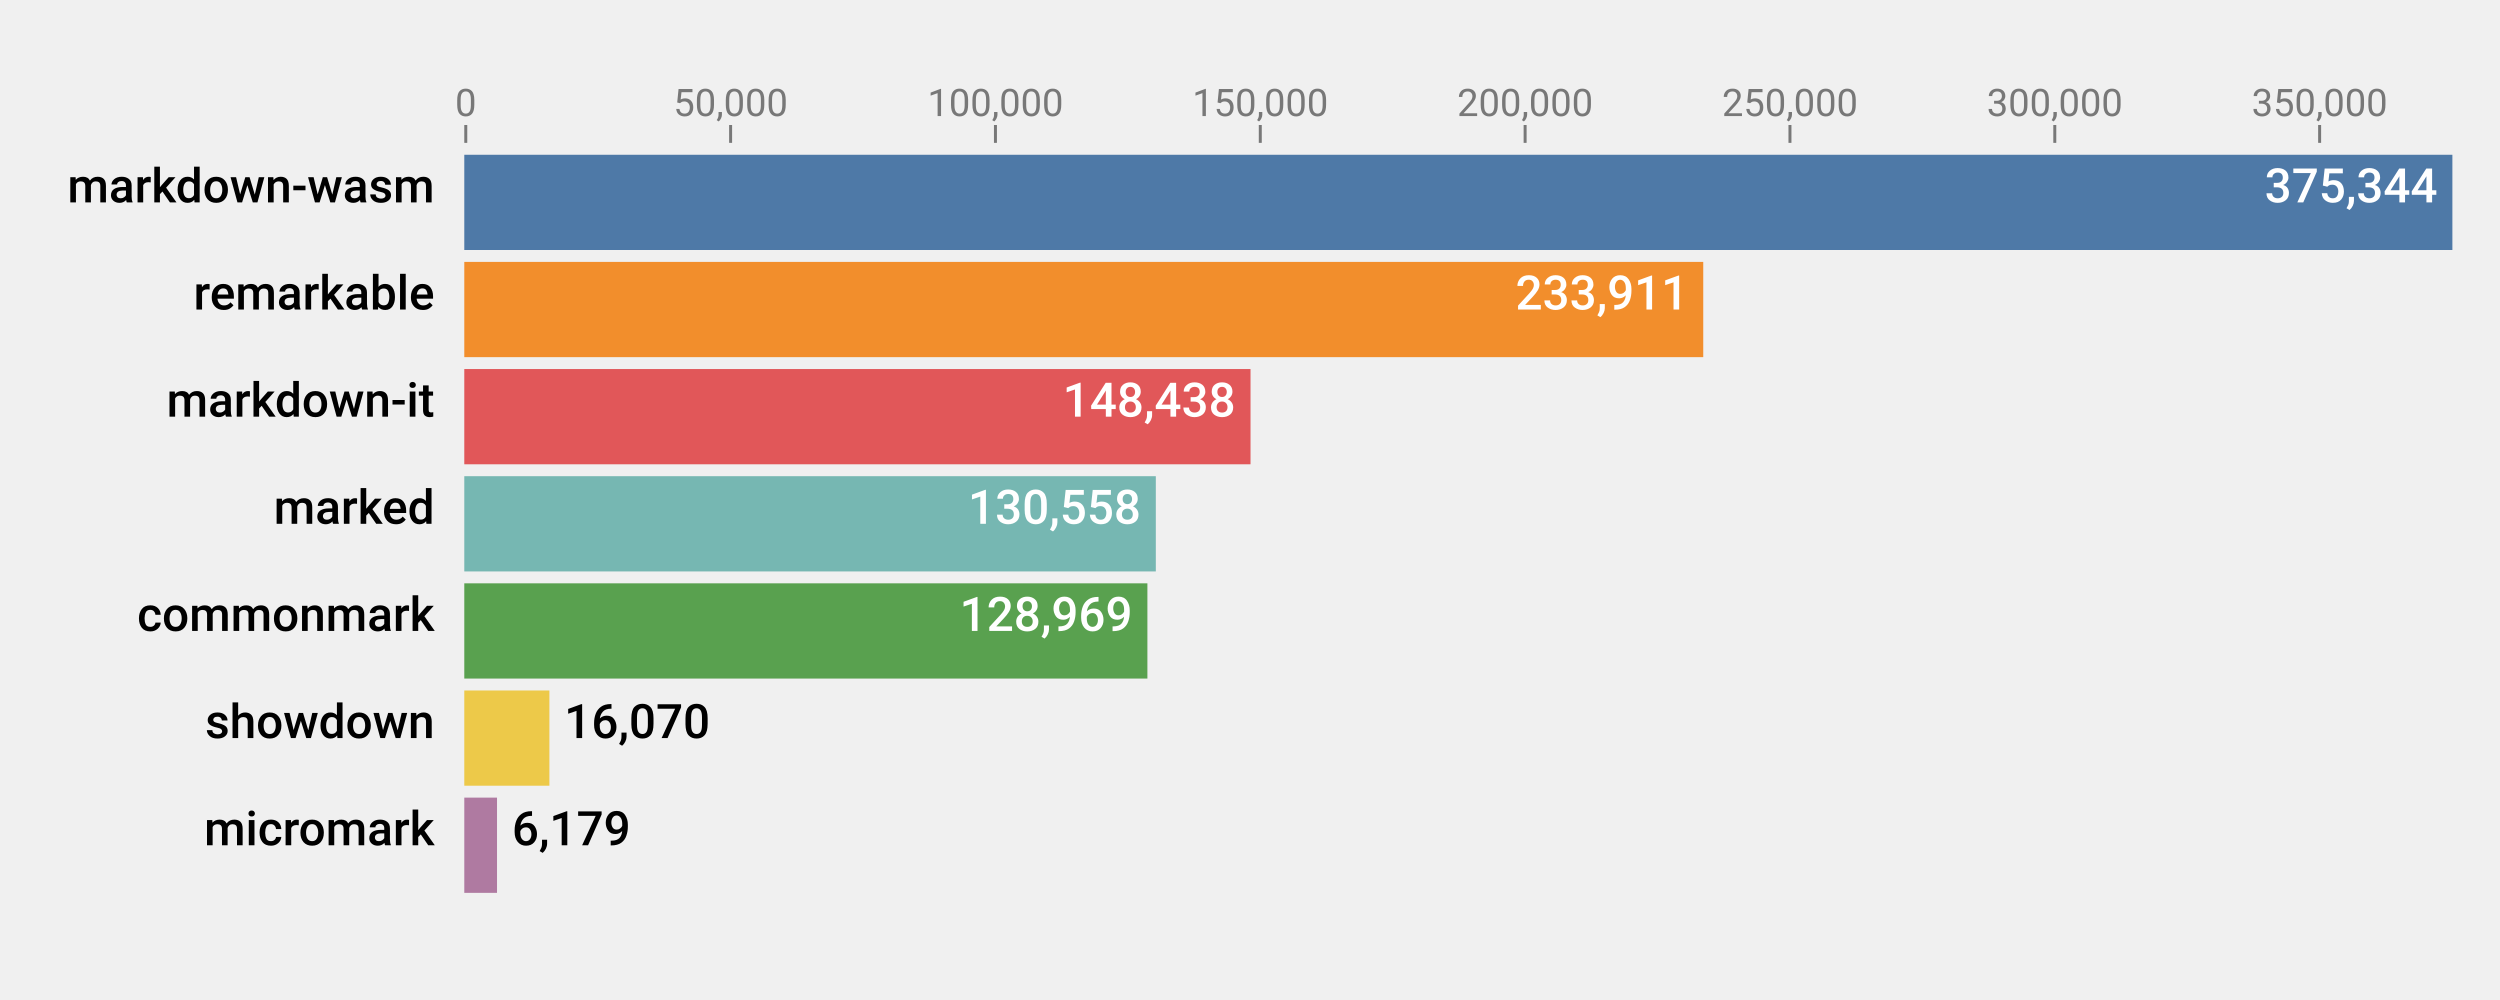
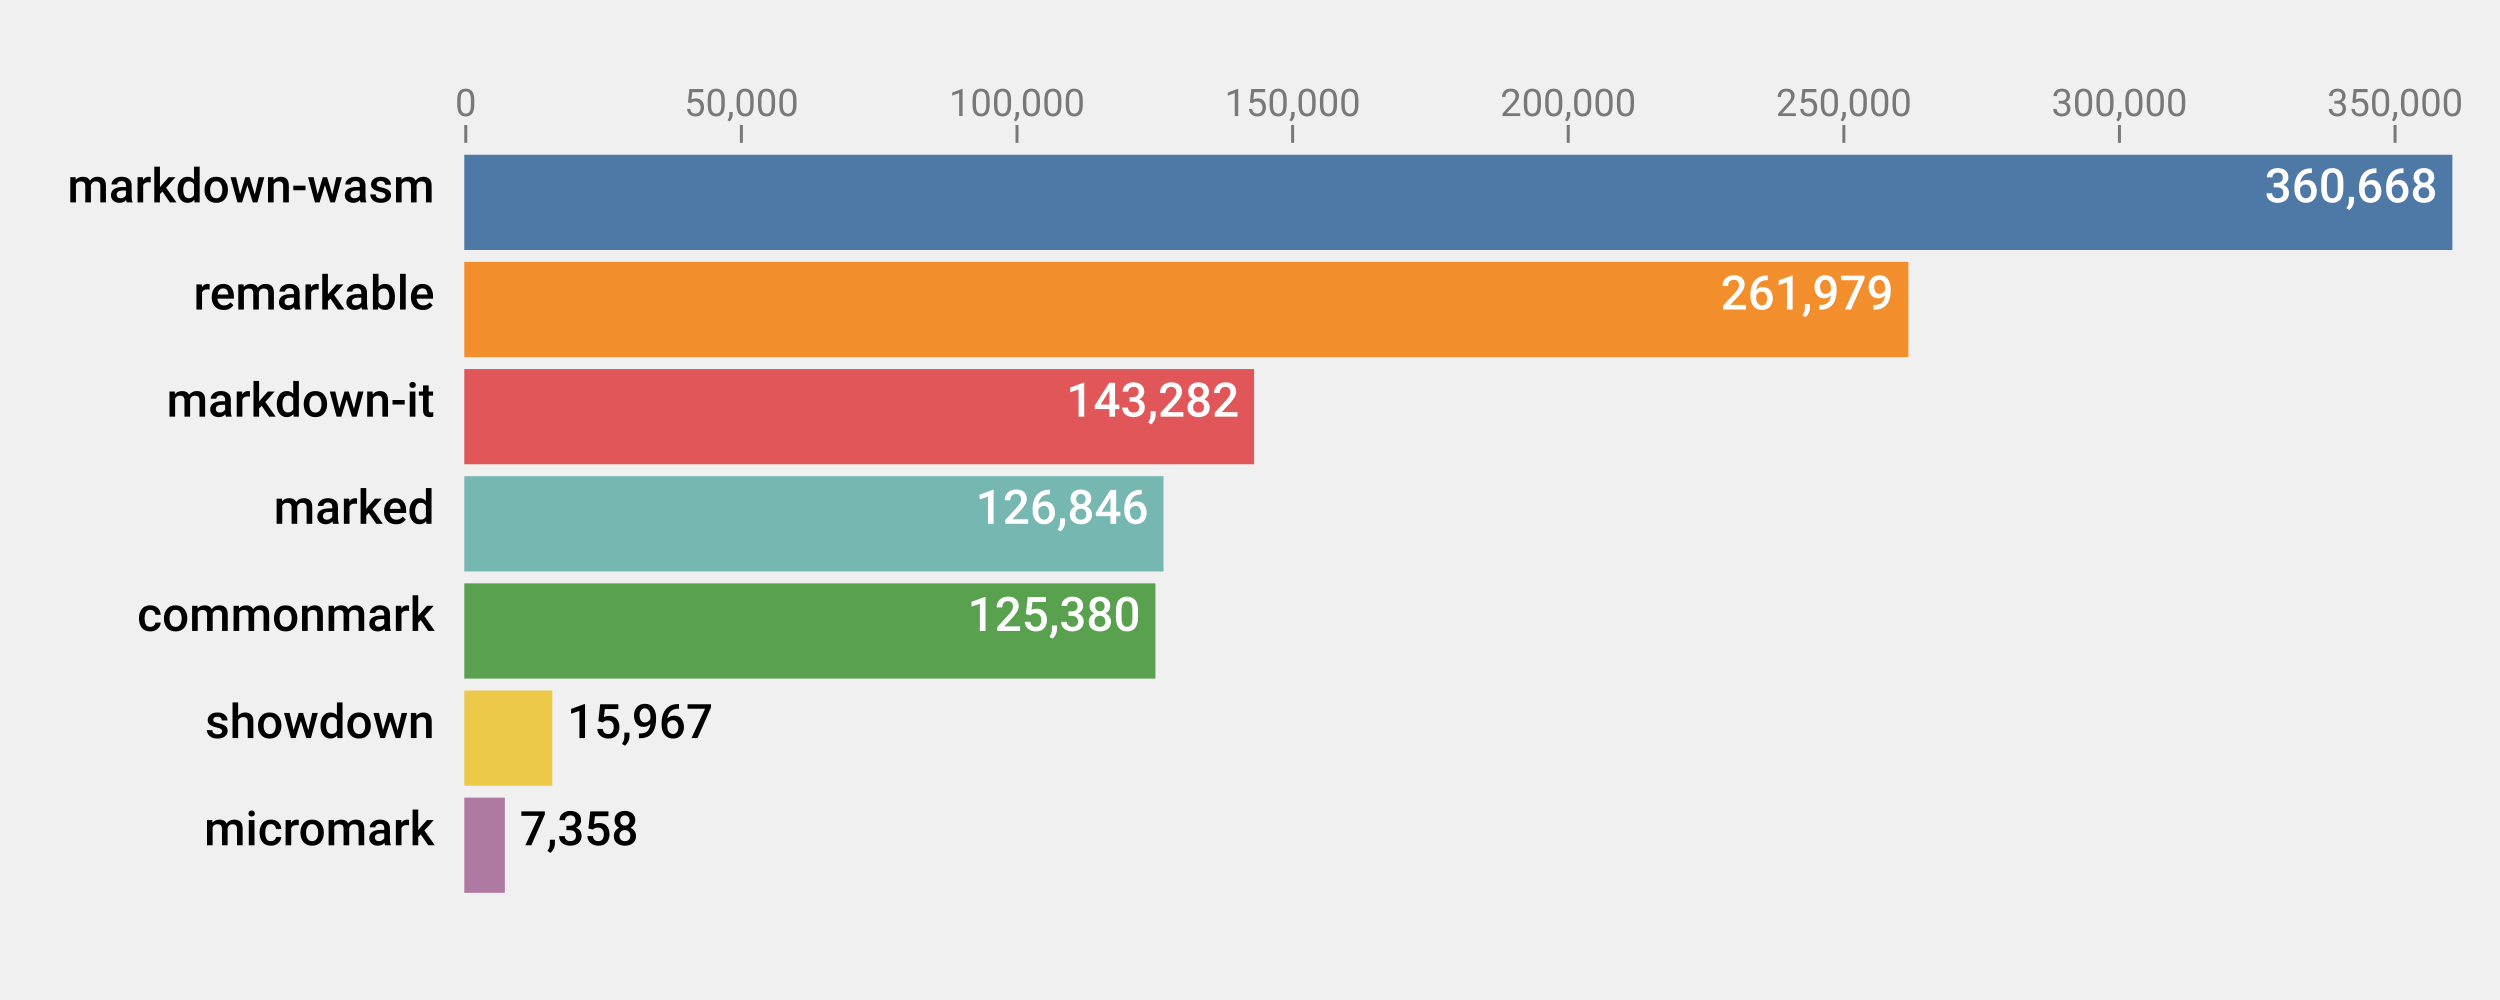
<svg xmlns="http://www.w3.org/2000/svg" width="840" height="336" font-family="system-ui,-apple-system,&quot;Segoe UI&quot;,Roboto,&quot;Helvetica Neue&quot;,&quot;Noto Sans&quot;,&quot;Liberation Sans&quot;,Arial,sans-serif" font-size="16">
  <g font-weight="500" text-anchor="end">
    <text x="156" y="68" alignment-baseline="central" dx="-10">markdown-wasm</text>
    <text x="156" y="104" alignment-baseline="central" dx="-10">remarkable</text>
    <text x="156" y="140" alignment-baseline="central" dx="-10">markdown-it</text>
    <text x="156" y="176" alignment-baseline="central" dx="-10">marked</text>
    <text x="156" y="212" alignment-baseline="central" dx="-10">commonmark</text>
    <text x="156" y="248" alignment-baseline="central" dx="-10">showdown</text>
    <text x="156" y="284" alignment-baseline="central" dx="-10">micromark</text>
  </g>
  <path fill="#4e79a7" d="M156 52h668v32H156z" />
-   <path fill="#f28e2c" d="M156 88h416.291v32H156z" />
-   <path fill="#e15759" d="M156 124h264.174v32H156z" />
-   <path fill="#76b7b2" d="M156 160h232.354v32H156z" />
-   <path fill="#59a14f" d="M156 196h229.526v32H156z" />
-   <path fill="#edc949" d="M156 232h28.599v32H156z" />
-   <path fill="#af7aa1" d="M156 268h10.996v32H156z" />
+   <path fill="#f28e2c" d="M156 88h485.216v32H156z" />
+   <path fill="#e15759" d="M156 124h265.375v32H156z" />
+   <path fill="#76b7b2" d="M156 160h234.934v32H156z" />
+   <path fill="#59a14f" d="M156 196h232.218v32H156z" />
+   <path fill="#edc949" d="M156 232h29.572v32H156z" />
+   <path fill="#af7aa1" d="M156 268h13.628v32H156z" />
  <g fill="#fff" font-weight="500" text-anchor="end">
-     <text x="824" y="68" alignment-baseline="central" dx="-5">375,344</text>
-     <text x="572.291" y="104" alignment-baseline="central" dx="-5">233,911</text>
-     <text x="420.174" y="140" alignment-baseline="central" dx="-5">148,438</text>
-     <text x="388.354" y="176" alignment-baseline="central" dx="-5">130,558</text>
-     <text x="385.526" y="212" alignment-baseline="central" dx="-5">128,969</text>
-     <text x="184.599" y="248" fill="#000" alignment-baseline="central" dx="5" text-anchor="start">16,070</text>
-     <text x="166.996" y="284" fill="#000" alignment-baseline="central" dx="5" text-anchor="start">6,179</text>
+     <text x="824" y="68" alignment-baseline="central" dx="-5">360,668</text>
+     <text x="641.216" y="104" alignment-baseline="central" dx="-5">261,979</text>
+     <text x="421.375" y="140" alignment-baseline="central" dx="-5">143,282</text>
+     <text x="390.934" y="176" alignment-baseline="central" dx="-5">126,846</text>
+     <text x="388.218" y="212" alignment-baseline="central" dx="-5">125,380</text>
+     <text x="185.572" y="248" fill="#000" alignment-baseline="central" dx="5" text-anchor="start">15,967</text>
+     <text x="169.628" y="284" fill="#000" alignment-baseline="central" dx="5" text-anchor="start">7,358</text>
  </g>
  <g fill="none" font-size="12.8" opacity=".5" text-anchor="middle">
    <g class="tick" opacity="1">
      <path stroke="currentColor" d="M156.5 48v-6" />
      <text y="-9" fill="currentColor" dy="0em" transform="translate(156.5 48)">0</text>
    </g>
    <g class="tick" opacity="1">
-       <path stroke="currentColor" d="M245.485 48v-6" />
-       <text y="-9" fill="currentColor" dy="0em" transform="translate(245.485 48)">50,000</text>
+       <path stroke="currentColor" d="M249.106 48v-6" />
+       <text y="-9" fill="currentColor" dy="0em" transform="translate(249.106 48)">50,000</text>
    </g>
    <g class="tick" opacity="1">
-       <path stroke="currentColor" d="M334.47 48v-6" />
-       <text y="-9" fill="currentColor" dy="0em" transform="translate(334.47 48)">100,000</text>
+       <path stroke="currentColor" d="M341.712 48v-6" />
+       <text y="-9" fill="currentColor" dy="0em" transform="translate(341.712 48)">100,000</text>
    </g>
    <g class="tick" opacity="1">
-       <path stroke="currentColor" d="M423.455 48v-6" />
-       <text y="-9" fill="currentColor" dy="0em" transform="translate(423.455 48)">150,000</text>
+       <path stroke="currentColor" d="M434.318 48v-6" />
+       <text y="-9" fill="currentColor" dy="0em" transform="translate(434.318 48)">150,000</text>
    </g>
    <g class="tick" opacity="1">
-       <path stroke="currentColor" d="M512.44 48v-6" />
-       <text y="-9" fill="currentColor" dy="0em" transform="translate(512.44 48)">200,000</text>
+       <path stroke="currentColor" d="M526.924 48v-6" />
+       <text y="-9" fill="currentColor" dy="0em" transform="translate(526.924 48)">200,000</text>
    </g>
    <g class="tick" opacity="1">
-       <path stroke="currentColor" d="M601.425 48v-6" />
-       <text y="-9" fill="currentColor" dy="0em" transform="translate(601.425 48)">250,000</text>
+       <path stroke="currentColor" d="M619.53 48v-6" />
+       <text y="-9" fill="currentColor" dy="0em" transform="translate(619.53 48)">250,000</text>
    </g>
    <g class="tick" opacity="1">
-       <path stroke="currentColor" d="M690.41 48v-6" />
-       <text y="-9" fill="currentColor" dy="0em" transform="translate(690.41 48)">300,000</text>
+       <path stroke="currentColor" d="M712.135 48v-6" />
+       <text y="-9" fill="currentColor" dy="0em" transform="translate(712.135 48)">300,000</text>
    </g>
    <g class="tick" opacity="1">
-       <path stroke="currentColor" d="M779.395 48v-6" />
-       <text y="-9" fill="currentColor" dy="0em" transform="translate(779.395 48)">350,000</text>
+       <path stroke="currentColor" d="M804.741 48v-6" />
+       <text y="-9" fill="currentColor" dy="0em" transform="translate(804.741 48)">350,000</text>
    </g>
  </g>
</svg>
